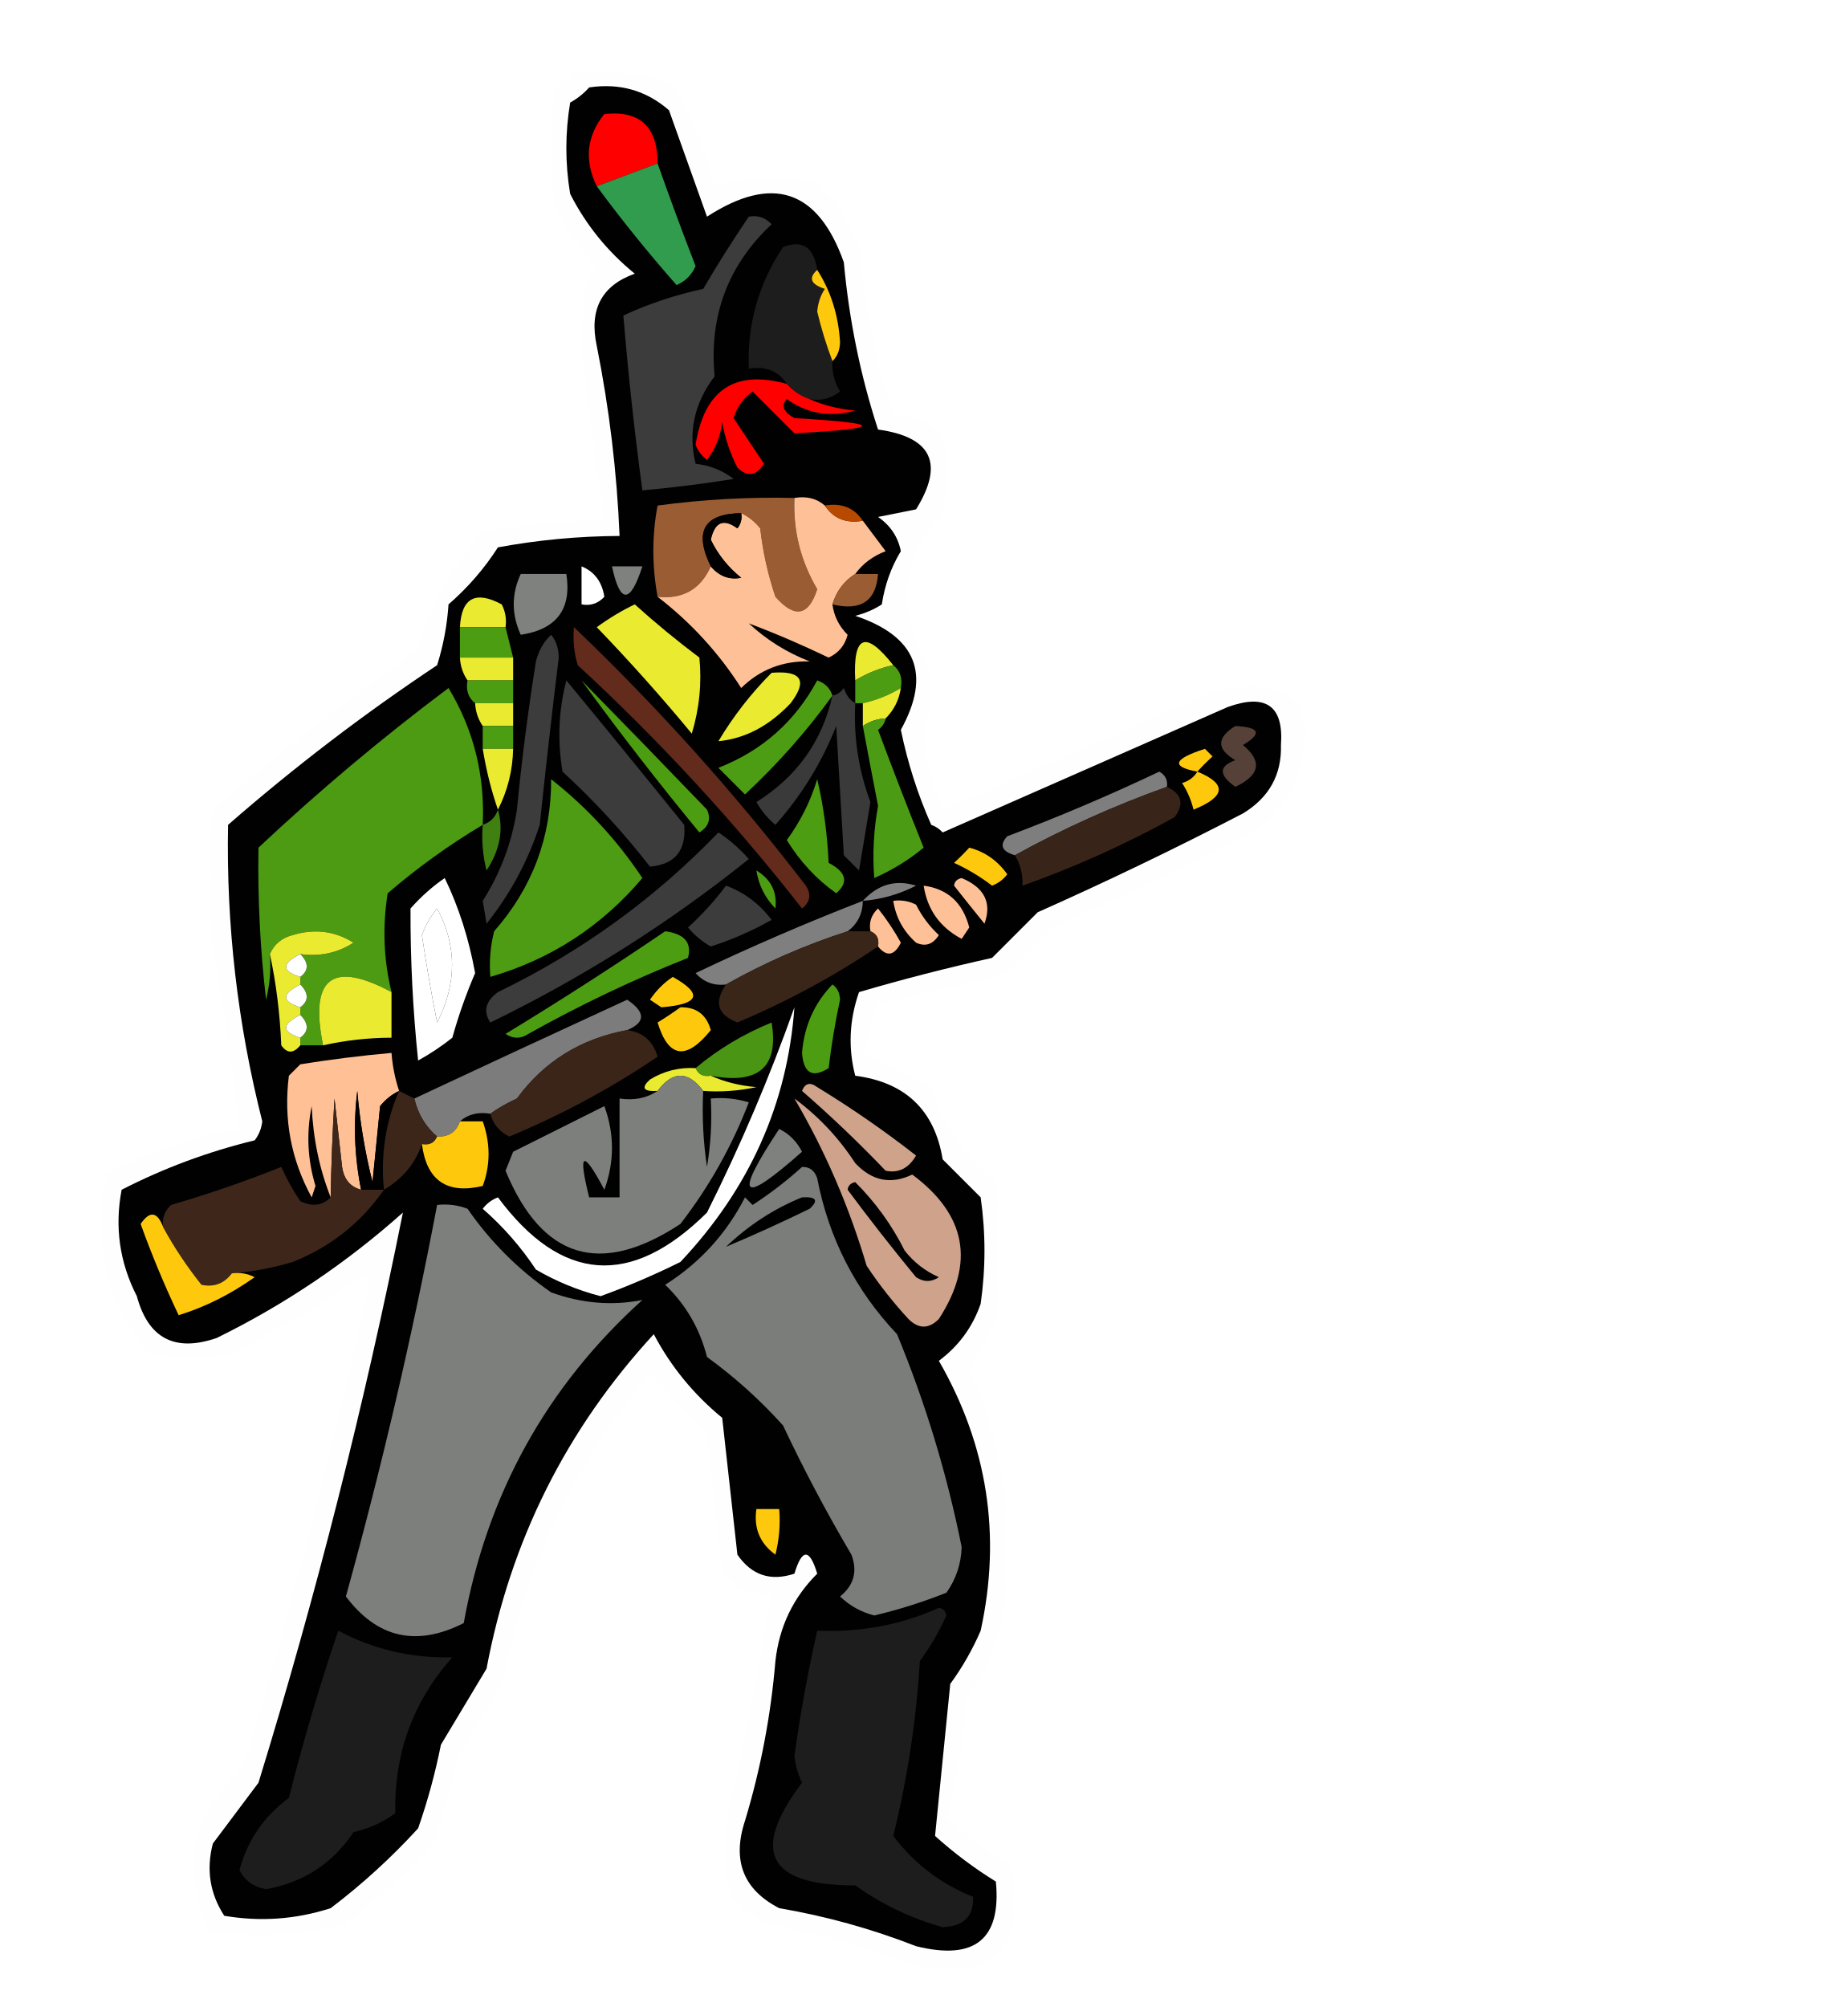
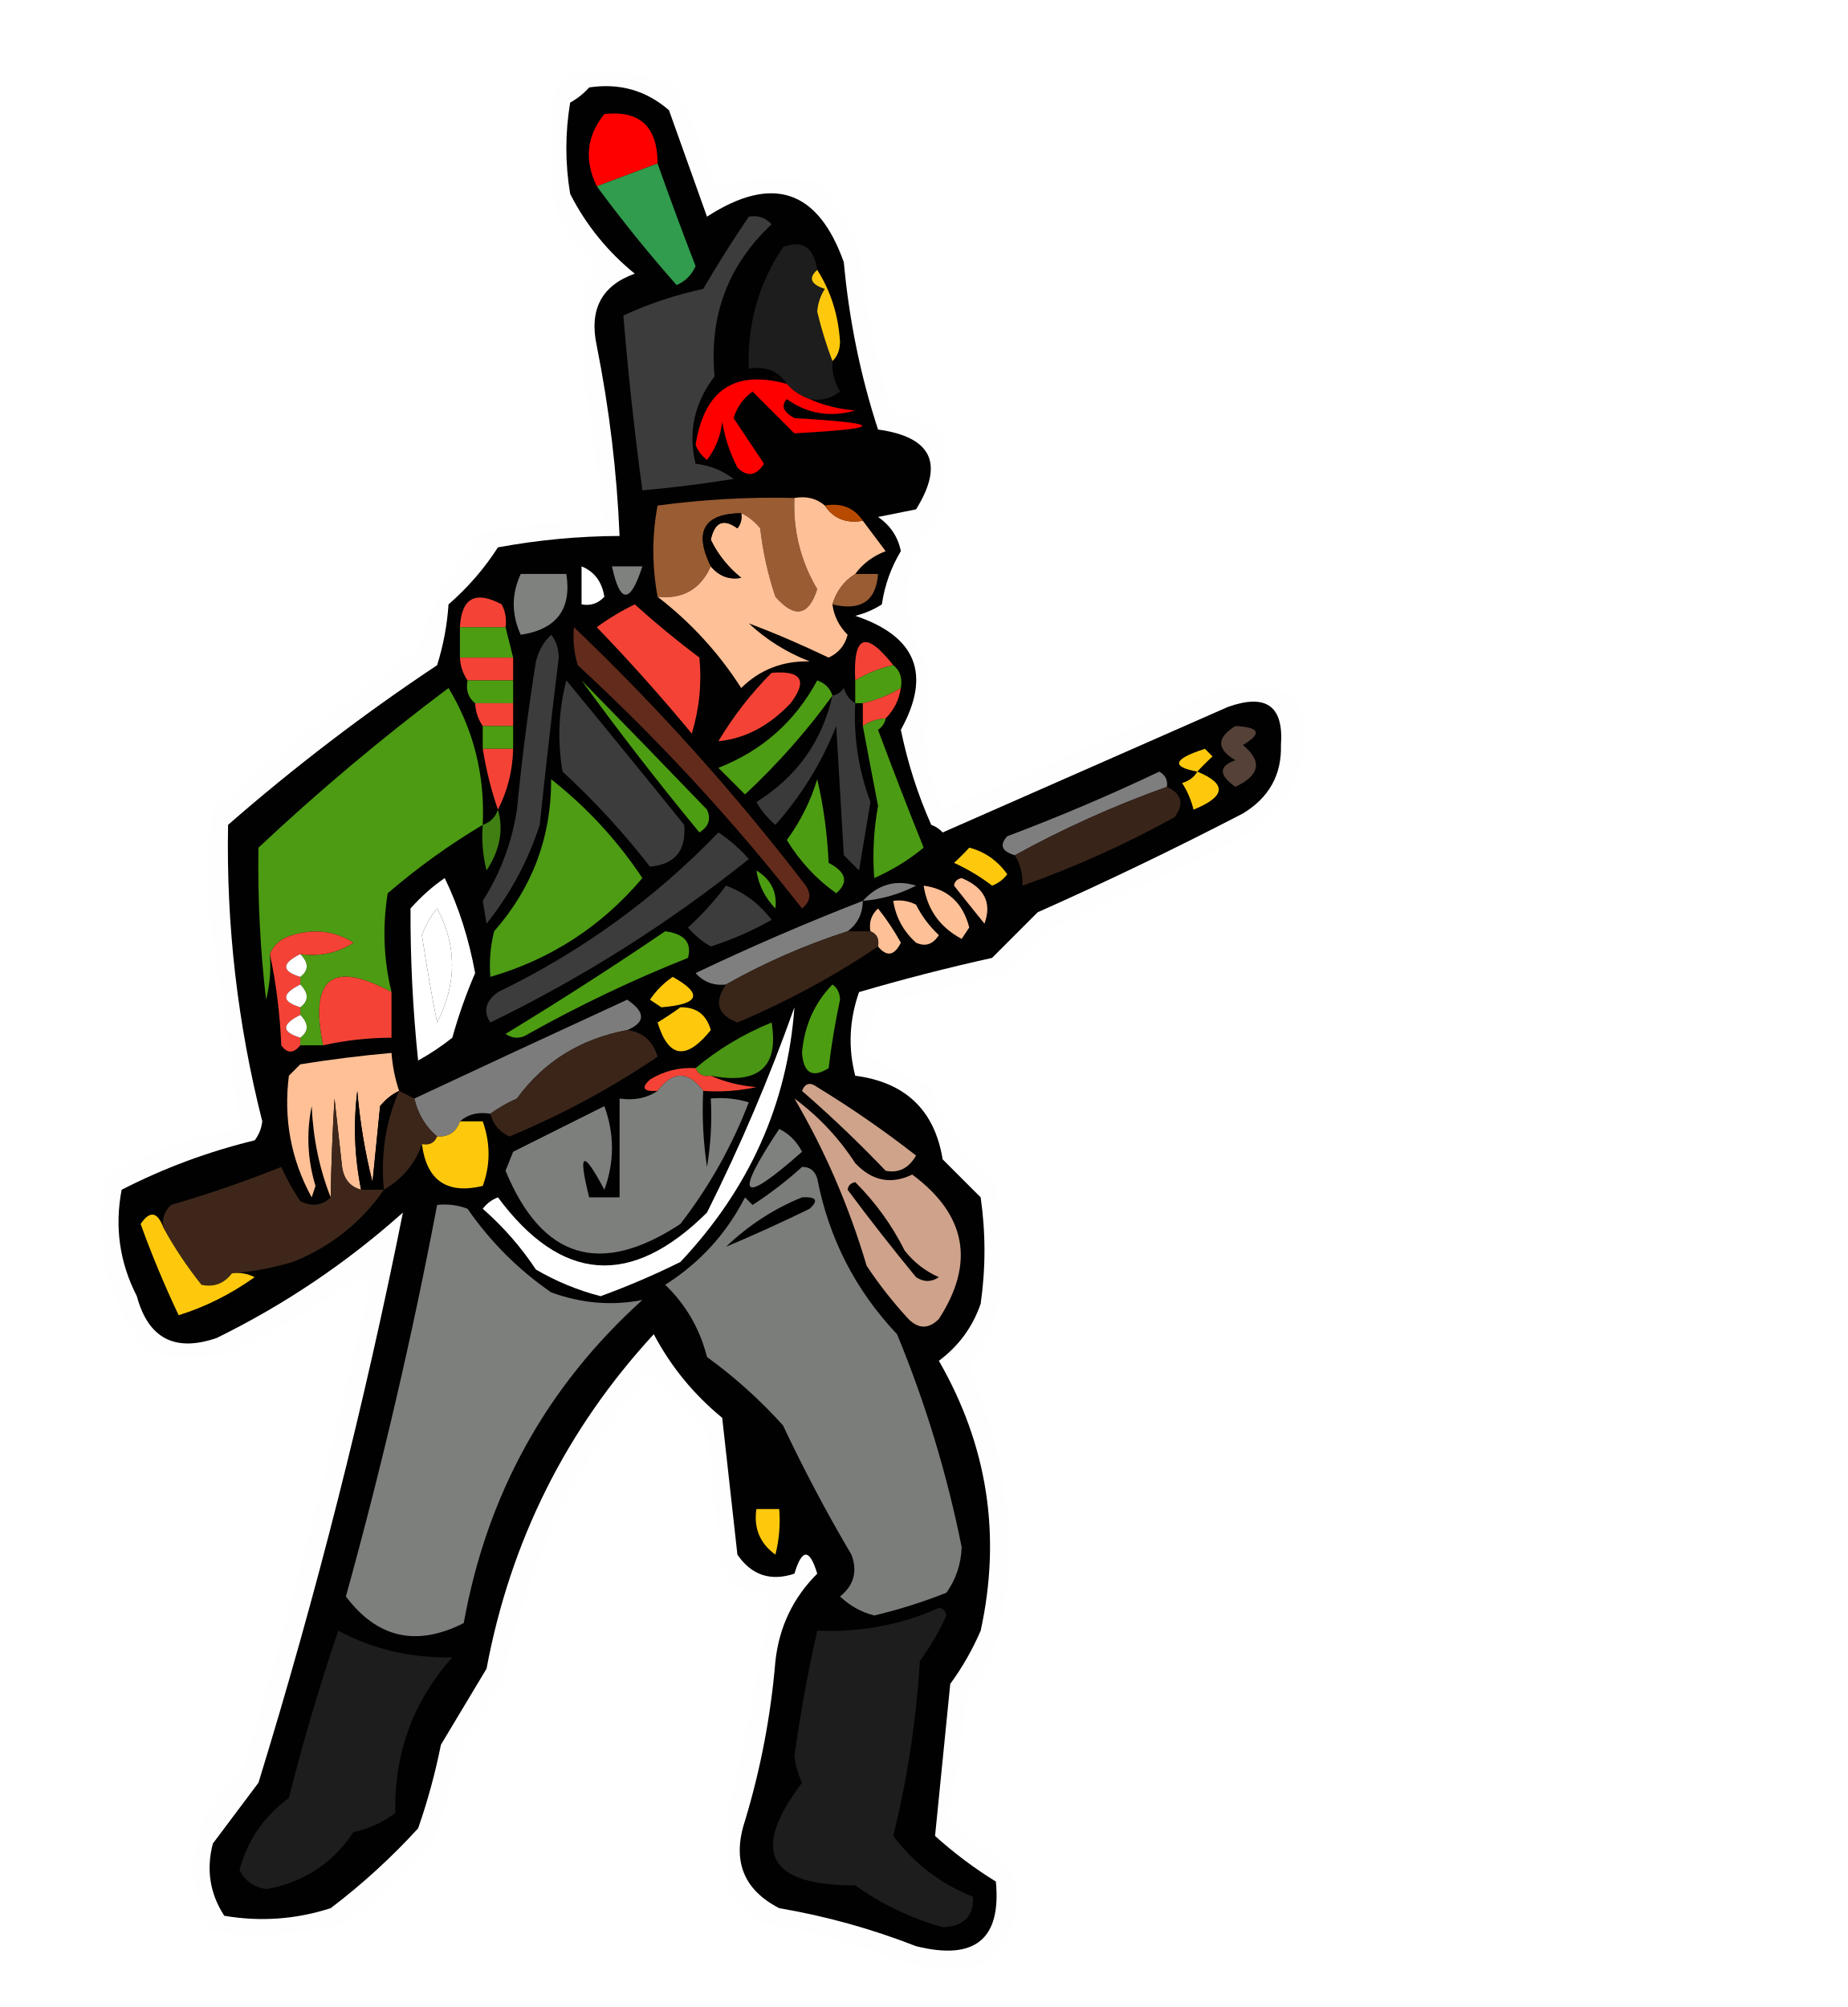
<svg xmlns="http://www.w3.org/2000/svg" version="1.1" width="243px" height="264px" style="shape-rendering:geometricPrecision; text-rendering:geometricPrecision; image-rendering:optimizeQuality; fill-rule:evenodd; clip-rule:evenodd">
  <g>
    <path style="opacity:1" fill="#fefefe" d="M 75.5,9.5 C 79.967,9.133 84.3,9.633 88.5,11C 90.909,15.219 92.743,19.719 94,24.5C 98.413,23.368 102.913,23.201 107.5,24C 109.969,26.441 111.802,29.274 113,32.5C 113.692,40.097 115.192,47.43 117.5,54.5C 120.099,54.549 122.266,55.549 124,57.5C 124.667,60.833 124.667,64.167 124,67.5C 118.471,73.689 117.804,80.356 122,87.5C 122.592,90.694 122.426,93.861 121.5,97C 121.955,100.281 122.789,103.448 124,106.5C 135.877,101.479 147.71,96.313 159.5,91C 170.549,88.558 174.049,92.725 170,103.5C 168.878,105.624 167.378,107.457 165.5,109C 156.622,113.606 147.622,117.939 138.5,122C 136.5,124 134.5,126 132.5,128C 126.832,129.427 121.165,130.76 115.5,132C 114.773,134.124 114.106,136.291 113.5,138.5C 116.421,140.089 119.421,141.589 122.5,143C 124.062,147.991 126.895,152.157 131,155.5C 131.667,161.5 131.667,167.5 131,173.5C 129.953,175.762 128.787,177.929 127.5,180C 131.979,190.082 133.479,200.582 132,211.5C 131.434,215.965 129.767,219.965 127,223.5C 126.788,228.81 125.955,233.977 124.5,239C 127.063,241.53 129.897,243.697 133,245.5C 135.052,257.103 130.219,261.269 118.5,258C 112.642,255.712 106.642,254.046 100.5,253C 98.909,251.954 97.409,250.787 96,249.5C 95.333,245.5 95.333,241.5 96,237.5C 98.158,228.247 99.991,218.914 101.5,209.5C 98.675,209.919 96.509,208.919 95,206.5C 94.333,200.5 93.667,194.5 93,188.5C 90.317,185.984 87.817,183.317 85.5,180.5C 75.659,192.495 69.159,206.162 66,221.5C 64,224.833 62,228.167 60,231.5C 59.251,235.251 58.251,238.918 57,242.5C 53.492,246.341 49.659,249.841 45.5,253C 39.585,254.527 33.585,254.861 27.5,254C 23.766,245.733 25.266,238.566 32,232.5C 38.281,211.711 43.781,190.711 48.5,169.5C 48.333,168.833 48.167,168.167 48,167.5C 42.408,171.43 36.575,174.93 30.5,178C 26.833,178.667 23.167,178.667 19.5,178C 13.936,171.093 12.103,163.259 14,154.5C 19.483,151.503 25.317,149.503 31.5,148.5C 30.661,140.463 29.494,132.463 28,124.5C 27.333,118.5 27.333,112.5 28,106.5C 36.638,99.017 45.638,92.017 55,85.5C 56.596,79.592 59.429,74.425 63.5,70C 68.793,69.023 74.126,68.523 79.5,68.5C 78.339,60.854 77.339,53.188 76.5,45.5C 76.667,42.833 76.833,40.167 77,37.5C 77.374,36.584 77.874,35.75 78.5,35C 76.3,32.766 74.467,30.266 73,27.5C 72.333,22.167 72.333,16.833 73,11.5C 73.995,10.934 74.828,10.267 75.5,9.5 Z M 57.5,119.5 C 60.12,124.376 60.12,129.376 57.5,134.5C 56.735,130.675 56.068,126.842 55.5,123C 55.978,121.697 56.645,120.531 57.5,119.5 Z" />
  </g>
  <g>
    <path style="opacity:1" fill="#010101" d="M 77.5,11.5 C 81.516,10.9 85.016,11.9 88,14.5C 89.673,19.177 91.34,23.843 93,28.5C 101.599,22.928 107.599,24.928 111,34.5C 111.692,42.097 113.192,49.43 115.5,56.5C 122.574,57.482 124.24,60.982 120.5,67C 118.833,67.333 117.167,67.667 115.5,68C 117.124,69.117 118.124,70.617 118.5,72.5C 117.214,74.626 116.381,76.959 116,79.5C 114.933,80.191 113.766,80.691 112.5,81C 120.538,83.701 122.538,88.701 118.5,96C 119.4,100.369 120.734,104.536 122.5,108.5C 123.086,108.709 123.586,109.043 124,109.5C 136.483,104.004 148.983,98.504 161.5,93C 166.541,91.191 168.875,92.858 168.5,98C 168.608,101.913 166.941,104.913 163.5,107C 154.622,111.606 145.622,115.939 136.5,120C 134.5,122 132.5,124 130.5,126C 124.563,127.318 118.73,128.818 113,130.5C 111.715,134.172 111.548,137.839 112.5,141.5C 119.11,142.369 122.943,146.036 124,152.5C 125.667,154.167 127.333,155.833 129,157.5C 129.667,162.167 129.667,166.833 129,171.5C 127.939,174.562 126.106,177.062 123.5,179C 129.91,190.135 131.743,201.969 129,214.5C 127.92,216.996 126.586,219.33 125,221.5C 124.319,228.215 123.652,234.881 123,241.5C 125.488,243.743 128.154,245.743 131,247.5C 131.729,255.09 128.229,257.923 120.5,256C 114.642,253.712 108.642,252.046 102.5,251C 97.776,248.565 96.276,244.731 98,239.5C 100.064,232.668 101.397,225.668 102,218.5C 102.499,213.988 104.333,210.155 107.5,207C 106.5,203.667 105.5,203.667 104.5,207C 101.364,208.041 98.864,207.207 97,204.5C 96.333,198.5 95.667,192.5 95,186.5C 91.243,183.414 88.243,179.748 86,175.5C 74.49,187.997 67.157,202.664 64,219.5C 62,222.833 60,226.167 58,229.5C 57.251,233.251 56.251,236.918 55,240.5C 51.492,244.341 47.659,247.841 43.5,251C 38.924,252.476 34.257,252.81 29.5,252C 27.607,249.083 27.107,245.916 28,242.5C 30,239.833 32,237.167 34,234.5C 41.614,209.746 47.947,184.746 53,159.5C 45.577,166.127 37.41,171.627 28.5,176C 23.004,177.89 19.504,176.057 18,170.5C 15.73,166.07 15.063,161.403 16,156.5C 21.553,153.651 27.386,151.484 33.5,150C 34.059,149.275 34.392,148.442 34.5,147.5C 31.25,134.673 29.75,121.673 30,108.5C 38.717,100.894 47.883,93.894 57.5,87.5C 58.318,84.893 58.818,82.226 59,79.5C 61.54,77.295 63.707,74.795 65.5,72C 70.793,71.023 76.126,70.523 81.5,70.5C 81.151,62.089 80.151,53.755 78.5,45.5C 77.468,40.723 79.135,37.556 83.5,36C 79.908,33.079 77.075,29.579 75,25.5C 74.333,21.5 74.333,17.5 75,13.5C 75.995,12.934 76.828,12.267 77.5,11.5 Z M 57.5,119.5 C 56.645,120.531 55.978,121.697 55.5,123C 56.068,126.842 56.735,130.675 57.5,134.5C 60.12,129.376 60.12,124.376 57.5,119.5 Z" />
  </g>
  <g>
    <path style="opacity:1" fill="#fe0000" d="M 86.5,21.5 C 83.833,22.5 81.167,23.5 78.5,24.5C 76.828,21.054 77.161,17.887 79.5,15C 84.163,14.492 86.496,16.658 86.5,21.5 Z" />
  </g>
  <g>
    <path style="opacity:1" fill="#319b4e" d="M 86.5,21.5 C 88.085,25.99 89.752,30.49 91.5,35C 90.992,36.169 90.158,37.002 89,37.5C 85.287,33.292 81.787,28.959 78.5,24.5C 81.167,23.5 83.833,22.5 86.5,21.5 Z" />
  </g>
  <g>
    <path style="opacity:1" fill="#3c3c3c" d="M 98.5,28.5 C 99.675,28.281 100.675,28.614 101.5,29.5C 95.76,34.88 93.26,41.547 94,49.5C 91.325,53.021 90.492,56.854 91.5,61C 93.384,61.216 95.051,61.883 96.5,63C 92.509,63.642 88.509,64.142 84.5,64.5C 83.462,56.822 82.628,49.156 82,41.5C 85.306,39.968 88.806,38.801 92.5,38C 94.412,34.735 96.412,31.568 98.5,28.5 Z" />
  </g>
  <g>
    <path style="opacity:1" fill="#1d1d1d" d="M 107.5,35.5 C 106.308,36.566 106.641,37.399 108.5,38C 107.919,38.893 107.585,39.893 107.5,41C 108.033,43.226 108.7,45.393 109.5,47.5C 109.421,48.931 109.754,50.264 110.5,51.5C 109.311,52.429 107.978,52.762 106.5,52.5C 105.29,52.068 104.29,51.401 103.5,50.5C 102.365,48.787 100.698,48.12 98.5,48.5C 98.268,42.694 99.768,37.361 103,32.5C 105.552,31.513 107.052,32.513 107.5,35.5 Z" />
  </g>
  <g>
    <path style="opacity:1" fill="#fec90d" d="M 107.5,35.5 C 109.288,38.302 110.288,41.468 110.5,45C 110.472,46.07 110.139,46.903 109.5,47.5C 108.7,45.393 108.033,43.226 107.5,41C 107.585,39.893 107.919,38.893 108.5,38C 106.641,37.399 106.308,36.566 107.5,35.5 Z" />
  </g>
  <g>
    <path style="opacity:1" fill="#fe0000" d="M 103.5,50.5 C 104.29,51.401 105.29,52.068 106.5,52.5C 108.292,53.309 110.292,53.809 112.5,54C 109.208,54.936 106.208,54.436 103.5,52.5C 102.707,53.355 103.04,54.189 104.5,55C 116.391,55.688 116.391,56.355 104.5,57C 102.667,55.167 100.833,53.333 99,51.5C 97.764,52.399 96.93,53.566 96.5,55C 97.818,56.99 99.151,58.99 100.5,61C 99.464,62.617 98.297,62.784 97,61.5C 96.027,59.608 95.36,57.608 95,55.5C 94.784,57.384 94.117,59.051 93,60.5C 92.308,59.975 91.808,59.308 91.5,58.5C 92.657,51.268 96.657,48.602 103.5,50.5 Z" />
  </g>
  <g>
    <path style="opacity:1" fill="#9a5c32" d="M 104.5,65.5 C 104.314,69.795 105.314,73.795 107.5,77.5C 106.365,81.039 104.532,81.372 102,78.5C 101.012,75.576 100.346,72.576 100,69.5C 99.292,68.62 98.458,67.953 97.5,67.5C 92.59,67.576 91.257,69.91 93.5,74.5C 92.145,77.518 89.812,78.851 86.5,78.5C 85.757,74.423 85.757,70.423 86.5,66.5C 92.464,65.693 98.464,65.36 104.5,65.5 Z" />
  </g>
  <g>
    <path style="opacity:1" fill="#fec096" d="M 104.5,65.5 C 106.099,65.232 107.432,65.566 108.5,66.5C 109.635,68.213 111.302,68.88 113.5,68.5C 114.476,69.815 115.476,71.148 116.5,72.5C 114.816,73.15 113.483,74.15 112.5,75.5C 111.026,76.436 110.026,77.77 109.5,79.5C 109.703,81.044 110.37,82.378 111.5,83.5C 111.135,84.902 110.301,85.902 109,86.5C 105.416,84.781 101.916,83.281 98.5,82C 100.83,84.167 103.497,85.834 106.5,87C 102.953,86.914 99.953,88.081 97.5,90.5C 94.546,85.878 90.879,81.878 86.5,78.5C 89.812,78.851 92.145,77.518 93.5,74.5C 94.601,75.8 95.934,76.3 97.5,76C 95.773,74.611 94.439,72.944 93.5,71C 94.007,68.659 95.174,68.159 97,69.5C 97.464,68.906 97.631,68.239 97.5,67.5C 98.458,67.953 99.292,68.62 100,69.5C 100.346,72.576 101.012,75.576 102,78.5C 104.532,81.372 106.365,81.039 107.5,77.5C 105.314,73.795 104.314,69.795 104.5,65.5 Z" />
  </g>
  <g>
    <path style="opacity:1" fill="#b84a00" d="M 108.5,66.5 C 110.698,66.12 112.365,66.787 113.5,68.5C 111.302,68.88 109.635,68.213 108.5,66.5 Z" />
  </g>
  <g>
    <path style="opacity:1" fill="#000000" d="M 97.5,67.5 C 97.631,68.239 97.464,68.906 97,69.5C 95.174,68.159 94.007,68.659 93.5,71C 94.439,72.944 95.773,74.611 97.5,76C 95.934,76.3 94.601,75.8 93.5,74.5C 91.257,69.91 92.59,67.576 97.5,67.5 Z" />
  </g>
  <g>
    <path style="opacity:1" fill="#fefffe" d="M 76.5,74.5 C 78.185,75.184 79.185,76.517 79.5,78.5C 78.675,79.386 77.675,79.719 76.5,79.5C 76.5,77.833 76.5,76.167 76.5,74.5 Z" />
  </g>
  <g>
    <path style="opacity:1" fill="#7e817d" d="M 80.5,74.5 C 81.833,74.5 83.167,74.5 84.5,74.5C 82.898,79.469 81.565,79.469 80.5,74.5 Z" />
  </g>
  <g>
    <path style="opacity:1" fill="#7e817d" d="M 68.5,75.5 C 70.5,75.5 72.5,75.5 74.5,75.5C 75.219,80.123 73.219,82.79 68.5,83.5C 67.271,80.801 67.271,78.135 68.5,75.5 Z" />
  </g>
  <g>
    <path style="opacity:1" fill="#9a5c32" d="M 112.5,75.5 C 113.5,75.5 114.5,75.5 115.5,75.5C 115.241,79.068 113.241,80.401 109.5,79.5C 110.026,77.77 111.026,76.436 112.5,75.5 Z" />
  </g>
  <g>
-     <path style="opacity:1" fill="#eaeb31" d="M 66.5,82.5 C 64.5,82.5 62.5,82.5 60.5,82.5C 60.701,78.65 62.534,77.65 66,79.5C 66.483,80.448 66.65,81.448 66.5,82.5 Z" />
-   </g>
-   <g>
-     <path style="opacity:1" fill="#eaeb31" d="M 83.5,79.5 C 86.21,81.945 89.044,84.278 92,86.5C 92.33,89.866 91.997,93.199 91,96.5C 87.019,91.684 82.852,87.018 78.5,82.5C 80.145,81.304 81.811,80.304 83.5,79.5 Z" />
+     <path style="opacity:1" fill="#f44336" d="M 66.5,82.5 C 64.5,82.5 62.5,82.5 60.5,82.5C 60.701,78.65 62.534,77.65 66,79.5C 66.483,80.448 66.65,81.448 66.5,82.5 Z" />
+   </g>
+   <g>
+     <path style="opacity:1" fill="#f44336" d="M 83.5,79.5 C 86.21,81.945 89.044,84.278 92,86.5C 92.33,89.866 91.997,93.199 91,96.5C 87.019,91.684 82.852,87.018 78.5,82.5C 80.145,81.304 81.811,80.304 83.5,79.5 Z" />
  </g>
  <g>
    <path style="opacity:1" fill="#4d9d13" d="M 60.5,82.5 C 62.5,82.5 64.5,82.5 66.5,82.5C 66.833,83.833 67.167,85.167 67.5,86.5C 65.167,86.5 62.833,86.5 60.5,86.5C 60.5,85.167 60.5,83.833 60.5,82.5 Z" />
  </g>
  <g>
    <path style="opacity:1" fill="#632b1c" d="M 75.5,82.5 C 86.542,93.042 96.709,104.376 106,116.5C 106.749,117.635 106.583,118.635 105.5,119.5C 96.53,108.031 86.697,97.364 76,87.5C 75.507,85.866 75.34,84.199 75.5,82.5 Z" />
  </g>
  <g>
    <path style="opacity:1" fill="#3b3c3b" d="M 72.5,83.5 C 73.147,84.274 73.481,85.274 73.5,86.5C 72.601,93.824 71.767,101.158 71,108.5C 69.444,113.28 67.111,117.613 64,121.5C 63.833,120.5 63.667,119.5 63.5,118.5C 65.83,114.835 67.33,110.835 68,106.5C 68.629,99.972 69.462,93.472 70.5,87C 70.862,85.566 71.528,84.399 72.5,83.5 Z" />
  </g>
  <g>
-     <path style="opacity:1" fill="#eaeb31" d="M 117.5,87.5 C 115.716,87.892 114.05,88.559 112.5,89.5C 112.191,83.531 113.857,82.864 117.5,87.5 Z" />
-   </g>
-   <g>
-     <path style="opacity:1" fill="#eaeb31" d="M 60.5,86.5 C 62.833,86.5 65.167,86.5 67.5,86.5C 67.5,87.5 67.5,88.5 67.5,89.5C 65.5,89.5 63.5,89.5 61.5,89.5C 60.89,88.609 60.557,87.609 60.5,86.5 Z" />
+     <path style="opacity:1" fill="#f44336" d="M 117.5,87.5 C 115.716,87.892 114.05,88.559 112.5,89.5C 112.191,83.531 113.857,82.864 117.5,87.5 Z" />
+   </g>
+   <g>
+     <path style="opacity:1" fill="#f44336" d="M 60.5,86.5 C 62.833,86.5 65.167,86.5 67.5,86.5C 67.5,87.5 67.5,88.5 67.5,89.5C 65.5,89.5 63.5,89.5 61.5,89.5C 60.89,88.609 60.557,87.609 60.5,86.5 Z" />
  </g>
  <g>
    <path style="opacity:1" fill="#4d9d13" d="M 117.5,87.5 C 118.404,88.209 118.737,89.209 118.5,90.5C 116.95,91.441 115.284,92.108 113.5,92.5C 113.167,92.5 112.833,92.5 112.5,92.5C 112.5,91.5 112.5,90.5 112.5,89.5C 114.05,88.559 115.716,87.892 117.5,87.5 Z" />
  </g>
  <g>
-     <path style="opacity:1" fill="#eaeb31" d="M 101.5,88.5 C 105.439,88.178 106.272,89.511 104,92.5C 101.179,95.49 98.013,97.156 94.5,97.5C 96.475,94.195 98.808,91.195 101.5,88.5 Z" />
+     <path style="opacity:1" fill="#f44336" d="M 101.5,88.5 C 105.439,88.178 106.272,89.511 104,92.5C 101.179,95.49 98.013,97.156 94.5,97.5C 96.475,94.195 98.808,91.195 101.5,88.5 Z" />
  </g>
  <g>
    <path style="opacity:1" fill="#4d9d13" d="M 61.5,89.5 C 63.5,89.5 65.5,89.5 67.5,89.5C 67.5,90.5 67.5,91.5 67.5,92.5C 65.833,92.5 64.167,92.5 62.5,92.5C 61.596,91.791 61.263,90.791 61.5,89.5 Z" />
  </g>
  <g>
    <path style="opacity:1" fill="#3b3c3b" d="M 74.5,89.5 C 79.638,95.727 84.805,102.061 90,108.5C 90.293,111.869 88.793,113.702 85.5,114C 82.035,109.533 78.202,105.367 74,101.5C 73.306,97.446 73.473,93.446 74.5,89.5 Z" />
  </g>
  <g>
    <path style="opacity:1" fill="#4d9d13" d="M 76.5,89.5 C 81.984,95.092 87.484,100.758 93,106.5C 93.563,107.725 93.23,108.725 92,109.5C 86.594,102.939 81.428,96.272 76.5,89.5 Z" />
  </g>
  <g>
    <path style="opacity:1" fill="#4d9d14" d="M 109.5,91.5 C 106.154,96.137 102.321,100.47 98,104.5C 96.833,103.333 95.667,102.167 94.5,101C 100.247,98.753 104.58,94.919 107.5,89.5C 108.522,89.856 109.189,90.522 109.5,91.5 Z" />
  </g>
  <g>
    <path style="opacity:1" fill="#4c9b13" d="M 63.5,108.5 C 59.098,111.123 54.931,114.123 51,117.5C 50.294,121.887 50.46,126.22 51.5,130.5C 43.689,126.299 40.689,128.632 42.5,137.5C 41.5,137.5 40.5,137.5 39.5,137.5C 39.5,137.167 39.5,136.833 39.5,136.5C 40.625,135.652 40.625,134.652 39.5,133.5C 39.5,133.167 39.5,132.833 39.5,132.5C 40.625,131.652 40.625,130.652 39.5,129.5C 39.5,129.167 39.5,128.833 39.5,128.5C 40.625,127.652 40.625,126.652 39.5,125.5C 42.073,125.852 44.406,125.352 46.5,124C 44.045,122.46 41.379,122.126 38.5,123C 37.058,123.377 36.058,124.21 35.5,125.5C 35.662,127.527 35.495,129.527 35,131.5C 34.221,124.833 33.888,118.166 34,111.5C 41.963,104.024 50.296,97.024 59,90.5C 62.308,95.982 63.808,101.982 63.5,108.5 Z" />
  </g>
  <g>
-     <path style="opacity:1" fill="#eaeb31" d="M 118.5,90.5 C 118.267,92.062 117.6,93.395 116.5,94.5C 115.391,94.557 114.391,94.89 113.5,95.5C 113.5,94.5 113.5,93.5 113.5,92.5C 115.284,92.108 116.95,91.441 118.5,90.5 Z" />
-   </g>
-   <g>
-     <path style="opacity:1" fill="#eaeb31" d="M 62.5,92.5 C 64.167,92.5 65.833,92.5 67.5,92.5C 67.5,93.5 67.5,94.5 67.5,95.5C 66.167,95.5 64.833,95.5 63.5,95.5C 62.89,94.609 62.557,93.609 62.5,92.5 Z" />
+     <path style="opacity:1" fill="#f44336" d="M 118.5,90.5 C 118.267,92.062 117.6,93.395 116.5,94.5C 115.391,94.557 114.391,94.89 113.5,95.5C 113.5,94.5 113.5,93.5 113.5,92.5C 115.284,92.108 116.95,91.441 118.5,90.5 Z" />
+   </g>
+   <g>
+     <path style="opacity:1" fill="#f44336" d="M 62.5,92.5 C 64.167,92.5 65.833,92.5 67.5,92.5C 67.5,93.5 67.5,94.5 67.5,95.5C 66.167,95.5 64.833,95.5 63.5,95.5C 62.89,94.609 62.557,93.609 62.5,92.5 Z" />
  </g>
  <g>
    <path style="opacity:1" fill="#3a3a3a" d="M 112.5,92.5 C 112.269,96.992 112.936,101.325 114.5,105.5C 114,108.5 113.5,111.5 113,114.5C 112.333,113.833 111.667,113.167 111,112.5C 110.667,106.833 110.333,101.167 110,95.5C 108.099,100.302 105.432,104.636 102,108.5C 100.978,107.646 100.145,106.646 99.5,105.5C 104.82,102.173 108.153,97.506 109.5,91.5C 110.117,91.389 110.617,91.056 111,90.5C 111.278,91.416 111.778,92.082 112.5,92.5 Z" />
  </g>
  <g>
    <path style="opacity:1" fill="#4d9d13" d="M 63.5,95.5 C 64.833,95.5 66.167,95.5 67.5,95.5C 67.5,96.5 67.5,97.5 67.5,98.5C 66.167,98.5 64.833,98.5 63.5,98.5C 63.5,97.5 63.5,96.5 63.5,95.5 Z" />
  </g>
  <g>
    <path style="opacity:1" fill="#4c9b14" d="M 116.5,94.5 C 116.389,95.117 116.056,95.617 115.5,96C 117.439,101.212 119.439,106.379 121.5,111.5C 119.573,113.102 117.406,114.435 115,115.5C 114.76,112.343 114.927,109.176 115.5,106C 114.764,102.21 114.098,98.71 113.5,95.5C 114.391,94.89 115.391,94.557 116.5,94.5 Z" />
  </g>
  <g>
    <path style="opacity:1" fill="#fec90d" d="M 157.5,101.5 C 153.991,100.847 154.324,99.847 158.5,98.5C 158.833,98.833 159.167,99.167 159.5,99.5C 158.757,100.182 158.091,100.849 157.5,101.5 Z" />
  </g>
  <g>
    <path style="opacity:1" fill="#554138" d="M 162.5,95.5 C 165.718,95.651 166.051,96.484 163.5,98C 166.084,100.134 165.75,101.968 162.5,103.5C 160.299,101.944 160.299,100.777 162.5,100C 160.018,98.539 160.018,97.039 162.5,95.5 Z" />
  </g>
  <g>
-     <path style="opacity:1" fill="#eaeb31" d="M 63.5,98.5 C 64.833,98.5 66.167,98.5 67.5,98.5C 67.44,101.341 66.774,104.007 65.5,106.5C 64.629,103.997 63.963,101.33 63.5,98.5 Z" />
+     <path style="opacity:1" fill="#f44336" d="M 63.5,98.5 C 64.833,98.5 66.167,98.5 67.5,98.5C 67.44,101.341 66.774,104.007 65.5,106.5C 64.629,103.997 63.963,101.33 63.5,98.5 Z" />
  </g>
  <g>
    <path style="opacity:1" fill="#7f7e7f" d="M 153.5,103.5 C 146.528,105.989 139.861,108.989 133.5,112.5C 131.767,111.992 131.434,111.159 132.5,110C 139.282,107.442 145.949,104.609 152.5,101.5C 153.298,101.957 153.631,102.624 153.5,103.5 Z" />
  </g>
  <g>
    <path style="opacity:1" fill="#fec90d" d="M 157.5,101.5 C 161.414,103.109 161.247,104.775 157,106.5C 156.691,105.234 156.191,104.067 155.5,103C 156.416,102.722 157.082,102.222 157.5,101.5 Z" />
  </g>
  <g>
    <path style="opacity:1" fill="#4d9c14" d="M 72.5,102.5 C 77.186,106.186 81.186,110.52 84.5,115.5C 79.132,121.849 72.465,126.183 64.5,128.5C 64.338,126.473 64.504,124.473 65,122.5C 70.029,116.777 72.529,110.11 72.5,102.5 Z" />
  </g>
  <g>
    <path style="opacity:1" fill="#4d9d13" d="M 107.5,102.5 C 108.323,105.977 108.823,109.644 109,113.5C 111.326,114.713 111.659,116.046 110,117.5C 107.392,115.65 105.225,113.316 103.5,110.5C 105.297,108.045 106.63,105.378 107.5,102.5 Z" />
  </g>
  <g>
    <path style="opacity:1" fill="#392419" d="M 153.5,103.5 C 155.476,104.427 155.809,105.76 154.5,107.5C 148.038,111.066 141.371,114.066 134.5,116.5C 134.567,115.041 134.234,113.708 133.5,112.5C 139.861,108.989 146.528,105.989 153.5,103.5 Z" />
  </g>
  <g>
    <path style="opacity:1" fill="#408012" d="M 65.5,106.5 C 66.261,109.152 65.761,111.818 64,114.5C 63.505,112.527 63.338,110.527 63.5,108.5C 64.5,108.167 65.167,107.5 65.5,106.5 Z" />
  </g>
  <g>
    <path style="opacity:1" fill="#3c3c3c" d="M 94.5,109.5 C 95.962,110.458 97.295,111.624 98.5,113C 88.011,121.416 76.678,128.583 64.5,134.5C 63.529,133.038 63.862,131.705 65.5,130.5C 76.472,125.192 86.139,118.192 94.5,109.5 Z" />
  </g>
  <g>
    <path style="opacity:1" fill="#fec90d" d="M 127.5,111.5 C 129.544,112.031 131.211,113.198 132.5,115C 131.975,115.692 131.308,116.192 130.5,116.5C 128.954,115.316 127.287,114.316 125.5,113.5C 126.243,112.818 126.909,112.151 127.5,111.5 Z" />
  </g>
  <g>
    <path style="opacity:1" fill="#4d9d13" d="M 99.5,114.5 C 101.416,115.665 102.249,117.332 102,119.5C 100.628,118.09 99.795,116.423 99.5,114.5 Z" />
  </g>
  <g>
    <path style="opacity:1" fill="#fefffe" d="M 58.5,115.5 C 60.338,119.293 61.671,123.46 62.5,128C 61.314,130.748 60.314,133.581 59.5,136.5C 58.086,137.624 56.586,138.624 55,139.5C 54.306,132.826 53.973,126.159 54,119.5C 55.397,117.93 56.897,116.596 58.5,115.5 Z M 57.5,119.5 C 56.645,120.531 55.978,121.697 55.5,123C 56.068,126.842 56.735,130.675 57.5,134.5C 60.12,129.376 60.12,124.376 57.5,119.5 Z" />
  </g>
  <g>
    <path style="opacity:1" fill="#7e7f7e" d="M 113.5,118.5 C 115.488,116.325 117.821,115.659 120.5,116.5C 118.293,117.635 115.96,118.301 113.5,118.5 Z" />
  </g>
  <g>
    <path style="opacity:1" fill="#fec096" d="M 125.5,116.5 C 125.56,115.957 125.893,115.624 126.5,115.5C 129.5,116.758 130.5,118.758 129.5,121.5C 128.113,119.79 126.779,118.123 125.5,116.5 Z" />
  </g>
  <g>
    <path style="opacity:1" fill="#3b3c3b" d="M 95.5,116.5 C 97.886,117.373 99.886,118.873 101.5,121C 98.95,122.442 96.284,123.608 93.5,124.5C 92.354,123.855 91.354,123.022 90.5,122C 92.373,120.296 94.04,118.463 95.5,116.5 Z" />
  </g>
  <g>
    <path style="opacity:1" fill="#fec096" d="M 121.5,116.5 C 124.659,116.917 126.659,118.75 127.5,122C 127.167,122.5 126.833,123 126.5,123.5C 123.651,121.988 121.984,119.655 121.5,116.5 Z" />
  </g>
  <g>
    <path style="opacity:1" fill="#7e7f7e" d="M 113.5,118.5 C 113.473,120.199 112.806,121.533 111.5,122.5C 105.875,124.316 100.541,126.649 95.5,129.5C 93.897,129.688 92.563,129.188 91.5,128C 98.713,124.561 106.046,121.394 113.5,118.5 Z" />
  </g>
  <g>
    <path style="opacity:1" fill="#fec096" d="M 117.5,118.5 C 118.552,118.351 119.552,118.517 120.5,119C 121.257,120.512 122.257,121.846 123.5,123C 122.725,124.23 121.725,124.563 120.5,124C 118.84,122.512 117.84,120.679 117.5,118.5 Z" />
  </g>
  <g>
    <path style="opacity:1" fill="#fec096" d="M 115.5,124.5 C 115.672,123.508 115.338,122.842 114.5,122.5C 114.281,121.325 114.614,120.325 115.5,119.5C 116.624,120.914 117.624,122.414 118.5,124C 117.648,125.728 116.648,125.895 115.5,124.5 Z" />
  </g>
  <g>
-     <path style="opacity:1" fill="#eaeb31" d="M 39.5,125.5 C 37.016,126.74 37.016,127.74 39.5,128.5C 39.5,128.833 39.5,129.167 39.5,129.5C 37.016,130.74 37.016,131.74 39.5,132.5C 39.5,132.833 39.5,133.167 39.5,133.5C 37.016,134.74 37.016,135.74 39.5,136.5C 39.5,136.833 39.5,137.167 39.5,137.5C 38.603,138.598 37.77,138.598 37,137.5C 36.824,133.312 36.324,129.312 35.5,125.5C 36.058,124.21 37.058,123.377 38.5,123C 41.379,122.126 44.045,122.46 46.5,124C 44.406,125.352 42.073,125.852 39.5,125.5 Z" />
+     <path style="opacity:1" fill="#f44336" d="M 39.5,125.5 C 37.016,126.74 37.016,127.74 39.5,128.5C 39.5,128.833 39.5,129.167 39.5,129.5C 37.016,130.74 37.016,131.74 39.5,132.5C 39.5,132.833 39.5,133.167 39.5,133.5C 37.016,134.74 37.016,135.74 39.5,136.5C 39.5,136.833 39.5,137.167 39.5,137.5C 38.603,138.598 37.77,138.598 37,137.5C 36.824,133.312 36.324,129.312 35.5,125.5C 36.058,124.21 37.058,123.377 38.5,123C 41.379,122.126 44.045,122.46 46.5,124C 44.406,125.352 42.073,125.852 39.5,125.5 Z" />
  </g>
  <g>
    <path style="opacity:1" fill="#4d9d13" d="M 87.5,122.5 C 90.032,122.829 91.032,123.995 90.5,126C 83.299,128.857 76.299,132.191 69.5,136C 68.5,136.667 67.5,136.667 66.5,136C 73.674,131.637 80.674,127.137 87.5,122.5 Z" />
  </g>
  <g>
    <path style="opacity:1" fill="#3a2519" d="M 111.5,122.5 C 112.5,122.5 113.5,122.5 114.5,122.5C 115.338,122.842 115.672,123.508 115.5,124.5C 109.741,128.388 103.574,131.721 97,134.5C 94.389,133.5 93.889,131.833 95.5,129.5C 100.541,126.649 105.875,124.316 111.5,122.5 Z" />
  </g>
  <g>
    <path style="opacity:1" fill="#fefffe" d="M 39.5,125.5 C 40.625,126.652 40.625,127.652 39.5,128.5C 37.016,127.74 37.016,126.74 39.5,125.5 Z" />
  </g>
  <g>
-     <path style="opacity:1" fill="#eaeb31" d="M 51.5,130.5 C 51.5,132.5 51.5,134.5 51.5,136.5C 48.455,136.508 45.455,136.841 42.5,137.5C 40.689,128.632 43.689,126.299 51.5,130.5 Z" />
+     <path style="opacity:1" fill="#f44336" d="M 51.5,130.5 C 51.5,132.5 51.5,134.5 51.5,136.5C 48.455,136.508 45.455,136.841 42.5,137.5C 40.689,128.632 43.689,126.299 51.5,130.5 Z" />
  </g>
  <g>
    <path style="opacity:1" fill="#fec90d" d="M 88.5,128.5 C 92.519,130.759 92.019,132.092 87,132.5C 86.5,132.167 86,131.833 85.5,131.5C 86.34,130.265 87.34,129.265 88.5,128.5 Z" />
  </g>
  <g>
    <path style="opacity:1" fill="#fefffe" d="M 39.5,129.5 C 40.625,130.652 40.625,131.652 39.5,132.5C 37.016,131.74 37.016,130.74 39.5,129.5 Z" />
  </g>
  <g>
    <path style="opacity:1" fill="#4d9d13" d="M 109.5,129.5 C 110.124,129.917 110.457,130.584 110.5,131.5C 109.861,134.475 109.361,137.475 109,140.5C 106.875,141.851 105.708,141.185 105.5,138.5C 105.79,134.954 107.124,131.954 109.5,129.5 Z" />
  </g>
  <g>
    <path style="opacity:1" fill="#7c7c7c" d="M 82.5,135.5 C 76.386,136.631 71.552,139.631 68,144.5C 66.698,145.085 65.531,145.751 64.5,146.5C 62.901,146.232 61.568,146.566 60.5,147.5C 60.027,148.906 59.027,149.573 57.5,149.5C 55.972,148.198 54.972,146.531 54.5,144.5C 63.685,140.199 73.018,135.865 82.5,131.5C 84.934,133.147 84.934,134.48 82.5,135.5 Z" />
  </g>
  <g>
    <path style="opacity:1" fill="#fec90d" d="M 89.5,132.5 C 91.59,132.45 92.923,133.45 93.5,135.5C 90.265,139.516 87.932,139.183 86.5,134.5C 87.602,133.824 88.602,133.158 89.5,132.5 Z" />
  </g>
  <g>
    <path style="opacity:1" fill="#fefffe" d="M 104.5,132.5 C 103.587,145.186 98.587,156.352 89.5,166C 86.082,167.695 82.582,169.195 79,170.5C 76.005,169.724 73.172,168.557 70.5,167C 68.539,164.037 66.206,161.371 63.5,159C 64.025,158.308 64.692,157.808 65.5,157.5C 73.85,168.733 83.016,169.4 93,159.5C 97.405,150.696 101.239,141.696 104.5,132.5 Z" />
  </g>
  <g>
    <path style="opacity:1" fill="#fefffe" d="M 39.5,133.5 C 40.625,134.652 40.625,135.652 39.5,136.5C 37.016,135.74 37.016,134.74 39.5,133.5 Z" />
  </g>
  <g>
    <path style="opacity:1" fill="#4a9514" d="M 93.5,141.5 C 92.508,141.672 91.842,141.338 91.5,140.5C 94.438,138.023 97.771,136.023 101.5,134.5C 102.472,140.364 99.806,142.698 93.5,141.5 Z" />
  </g>
  <g>
    <path style="opacity:1" fill="#3b2519" d="M 82.5,135.5 C 84.564,135.762 85.897,136.929 86.5,139C 80.382,143.143 73.882,146.643 67,149.5C 65.69,148.87 64.856,147.87 64.5,146.5C 65.531,145.751 66.698,145.085 68,144.5C 71.552,139.631 76.386,136.631 82.5,135.5 Z" />
  </g>
  <g>
    <path style="opacity:1" fill="#ffc096" d="M 52.5,143.5 C 51.542,143.953 50.708,144.619 50,145.5C 49.667,148.833 49.333,152.167 49,155.5C 48.007,151.558 47.34,147.558 47,143.5C 46.466,147.859 46.632,152.192 47.5,156.5C 46.069,156.119 45.236,155.119 45,153.5C 44.667,150.5 44.333,147.5 44,144.5C 43.734,148.974 43.567,153.307 43.5,157.5C 42.023,153.767 41.189,149.767 41,145.5C 40.283,149.045 40.45,152.545 41.5,156C 41.333,156.5 41.167,157 41,157.5C 38.283,152.538 37.283,147.205 38,141.5C 38.5,141 39,140.5 39.5,140C 43.491,139.358 47.491,138.858 51.5,138.5C 51.629,140.216 51.962,141.883 52.5,143.5 Z" />
  </g>
  <g>
-     <path style="opacity:1" fill="#eaeb31" d="M 91.5,140.5 C 91.842,141.338 92.508,141.672 93.5,141.5C 95.292,142.309 97.292,142.809 99.5,143C 97.19,143.497 94.857,143.663 92.5,143.5C 90.5,140.833 88.5,140.833 86.5,143.5C 84.621,143.607 84.288,143.107 85.5,142C 87.345,140.872 89.345,140.372 91.5,140.5 Z" />
+     <path style="opacity:1" fill="#f44336" d="M 91.5,140.5 C 91.842,141.338 92.508,141.672 93.5,141.5C 95.292,142.309 97.292,142.809 99.5,143C 97.19,143.497 94.857,143.663 92.5,143.5C 90.5,140.833 88.5,140.833 86.5,143.5C 84.621,143.607 84.288,143.107 85.5,142C 87.345,140.872 89.345,140.372 91.5,140.5 Z" />
  </g>
  <g>
    <path style="opacity:1" fill="#7d7f7c" d="M 92.5,143.5 C 92.335,146.85 92.502,150.183 93,153.5C 93.498,150.518 93.665,147.518 93.5,144.5C 95.199,144.34 96.866,144.506 98.5,145C 96.274,150.787 93.274,156.12 89.5,161C 78.968,167.933 71.301,165.6 66.5,154C 66.833,153.167 67.167,152.333 67.5,151.5C 71.5,149.5 75.5,147.5 79.5,145.5C 80.833,149.167 80.833,152.833 79.5,156.5C 76.663,151.15 75.996,151.483 77.5,157.5C 78.833,157.5 80.167,157.5 81.5,157.5C 81.5,153.167 81.5,148.833 81.5,144.5C 83.415,144.784 85.081,144.451 86.5,143.5C 88.5,140.833 90.5,140.833 92.5,143.5 Z" />
  </g>
  <g>
    <path style="opacity:1" fill="#cea38a" d="M 105.5,143.5 C 105.897,142.475 106.563,142.308 107.5,143C 112.011,145.754 116.344,148.754 120.5,152C 119.534,153.678 118.201,154.345 116.5,154C 113.017,150.351 109.35,146.851 105.5,143.5 Z" />
  </g>
  <g>
    <path style="opacity:1" fill="#000000" d="M 52.5,143.5 C 50.722,147.565 50.055,151.899 50.5,156.5C 49.5,156.5 48.5,156.5 47.5,156.5C 46.632,152.192 46.466,147.859 47,143.5C 47.34,147.558 48.007,151.558 49,155.5C 49.333,152.167 49.667,148.833 50,145.5C 50.708,144.619 51.542,143.953 52.5,143.5 Z" />
  </g>
  <g>
    <path style="opacity:1" fill="#3c261a" d="M 52.5,143.5 C 53.167,143.833 53.833,144.167 54.5,144.5C 54.972,146.531 55.972,148.198 57.5,149.5C 57.158,150.338 56.492,150.672 55.5,150.5C 54.615,153.06 52.949,155.06 50.5,156.5C 50.055,151.899 50.722,147.565 52.5,143.5 Z" />
  </g>
  <g>
    <path style="opacity:1" fill="#cfa28b" d="M 104.5,144.5 C 107.666,146.834 110.333,149.667 112.5,153C 114.706,155.346 117.206,155.846 120,154.5C 127.118,159.793 128.284,166.126 123.5,173.5C 122.167,174.833 120.833,174.833 119.5,173.5C 117.476,171.31 115.643,168.977 114,166.5C 111.678,158.668 108.512,151.335 104.5,144.5 Z" />
  </g>
  <g>
    <path style="opacity:1" fill="#fec90d" d="M 60.5,147.5 C 61.5,147.5 62.5,147.5 63.5,147.5C 64.523,150.393 64.523,153.226 63.5,156C 58.79,157.121 56.123,155.288 55.5,150.5C 56.492,150.672 57.158,150.338 57.5,149.5C 59.027,149.573 60.027,148.906 60.5,147.5 Z" />
  </g>
  <g>
    <path style="opacity:1" fill="#7e817d" d="M 102.5,148.5 C 103.812,149.145 104.812,150.145 105.5,151.5C 97.448,158.633 96.448,157.633 102.5,148.5 Z" />
  </g>
  <g>
    <path style="opacity:1" fill="#3e271a" d="M 47.5,156.5 C 48.5,156.5 49.5,156.5 50.5,156.5C 47.48,160.851 43.48,164.017 38.5,166C 35.811,166.795 33.144,167.295 30.5,167.5C 29.473,168.848 28.14,169.348 26.5,169C 24.585,166.6 22.919,164.1 21.5,161.5C 21.281,160.325 21.614,159.325 22.5,158.5C 27.43,157.061 32.263,155.394 37,153.5C 37.706,155.081 38.54,156.581 39.5,158C 41.066,158.765 42.399,158.598 43.5,157.5C 43.567,153.307 43.734,148.974 44,144.5C 44.333,147.5 44.667,150.5 45,153.5C 45.236,155.119 46.069,156.119 47.5,156.5 Z" />
  </g>
  <g>
    <path style="opacity:1" fill="#7b7d7a" d="M 105.5,153.5 C 106.497,153.47 107.164,153.97 107.5,155C 109.026,162.887 112.526,169.72 118,175.5C 121.732,184.531 124.565,193.865 126.5,203.5C 126.431,205.709 125.764,207.709 124.5,209.5C 121.41,210.731 118.243,211.731 115,212.5C 113.274,212.054 111.774,211.221 110.5,210C 112.325,208.534 112.825,206.701 112,204.5C 108.745,198.992 105.745,193.325 103,187.5C 99.965,184.13 96.632,181.13 93,178.5C 92.064,174.793 90.231,171.626 87.5,169C 92.05,166.117 95.55,162.284 98,157.5C 98.333,157.833 98.667,158.167 99,158.5C 101.352,156.97 103.519,155.303 105.5,153.5 Z" />
  </g>
  <g>
    <path style="opacity:1" fill="#000000" d="M 111.5,156.5 C 111.56,155.957 111.893,155.624 112.5,155.5C 115.157,158.147 117.323,161.147 119,164.5C 120.214,166.049 121.714,167.215 123.5,168C 122.5,168.667 121.5,168.667 120.5,168C 117.36,164.188 114.36,160.355 111.5,156.5 Z" />
  </g>
  <g>
    <path style="opacity:1" fill="#000000" d="M 105.5,157.5 C 107.379,157.393 107.712,157.893 106.5,159C 102.742,160.834 99.075,162.5 95.5,164C 98.49,161.152 101.824,158.985 105.5,157.5 Z" />
  </g>
  <g>
    <path style="opacity:1" fill="#7d7f7c" d="M 57.5,158.5 C 58.873,158.343 60.207,158.51 61.5,159C 64.5,163.333 68.167,167 72.5,170C 76.502,171.452 80.502,171.786 84.5,171C 71.886,182.384 64.053,196.55 61,213.5C 54.789,216.647 49.623,215.48 45.5,210C 50.211,192.991 54.211,175.825 57.5,158.5 Z" />
  </g>
  <g>
    <path style="opacity:1" fill="#fec90d" d="M 21.5,161.5 C 22.919,164.1 24.585,166.6 26.5,169C 28.14,169.348 29.473,168.848 30.5,167.5C 31.552,167.351 32.552,167.517 33.5,168C 30.299,170.267 26.966,171.934 23.5,173C 21.638,169.081 19.971,165.081 18.5,161C 19.72,159.205 20.72,159.372 21.5,161.5 Z" />
  </g>
  <g>
    <path style="opacity:1" fill="#fec90d" d="M 99.5,198.5 C 100.5,198.5 101.5,198.5 102.5,198.5C 102.662,200.527 102.495,202.527 102,204.5C 99.961,203.022 99.128,201.022 99.5,198.5 Z" />
  </g>
  <g>
    <path style="opacity:1" fill="#1d1d1d" d="M 123.5,211.5 C 124.043,211.56 124.376,211.893 124.5,212.5C 123.533,214.63 122.366,216.63 121,218.5C 120.53,226.288 119.364,233.955 117.5,241.5C 120.254,245.141 123.754,247.808 128,249.5C 128.112,252.056 126.779,253.39 124,253.5C 119.844,252.339 116.011,250.505 112.5,248C 101.004,248.032 98.671,243.532 105.5,234.5C 104.978,233.393 104.645,232.226 104.5,231C 105.269,225.443 106.269,219.943 107.5,214.5C 113.184,214.739 118.518,213.739 123.5,211.5 Z" />
  </g>
  <g>
    <path style="opacity:1" fill="#1e1d1e" d="M 44.5,214.5 C 49.128,216.971 54.128,218.138 59.5,218C 54.336,223.802 51.836,230.635 52,238.5C 50.352,239.717 48.519,240.55 46.5,241C 43.754,245.126 39.92,247.626 35,248.5C 33.392,248.231 32.226,247.397 31.5,246C 32.543,242.087 34.709,238.92 38,236.5C 39.875,229.044 42.042,221.711 44.5,214.5 Z" />
  </g>
</svg>
